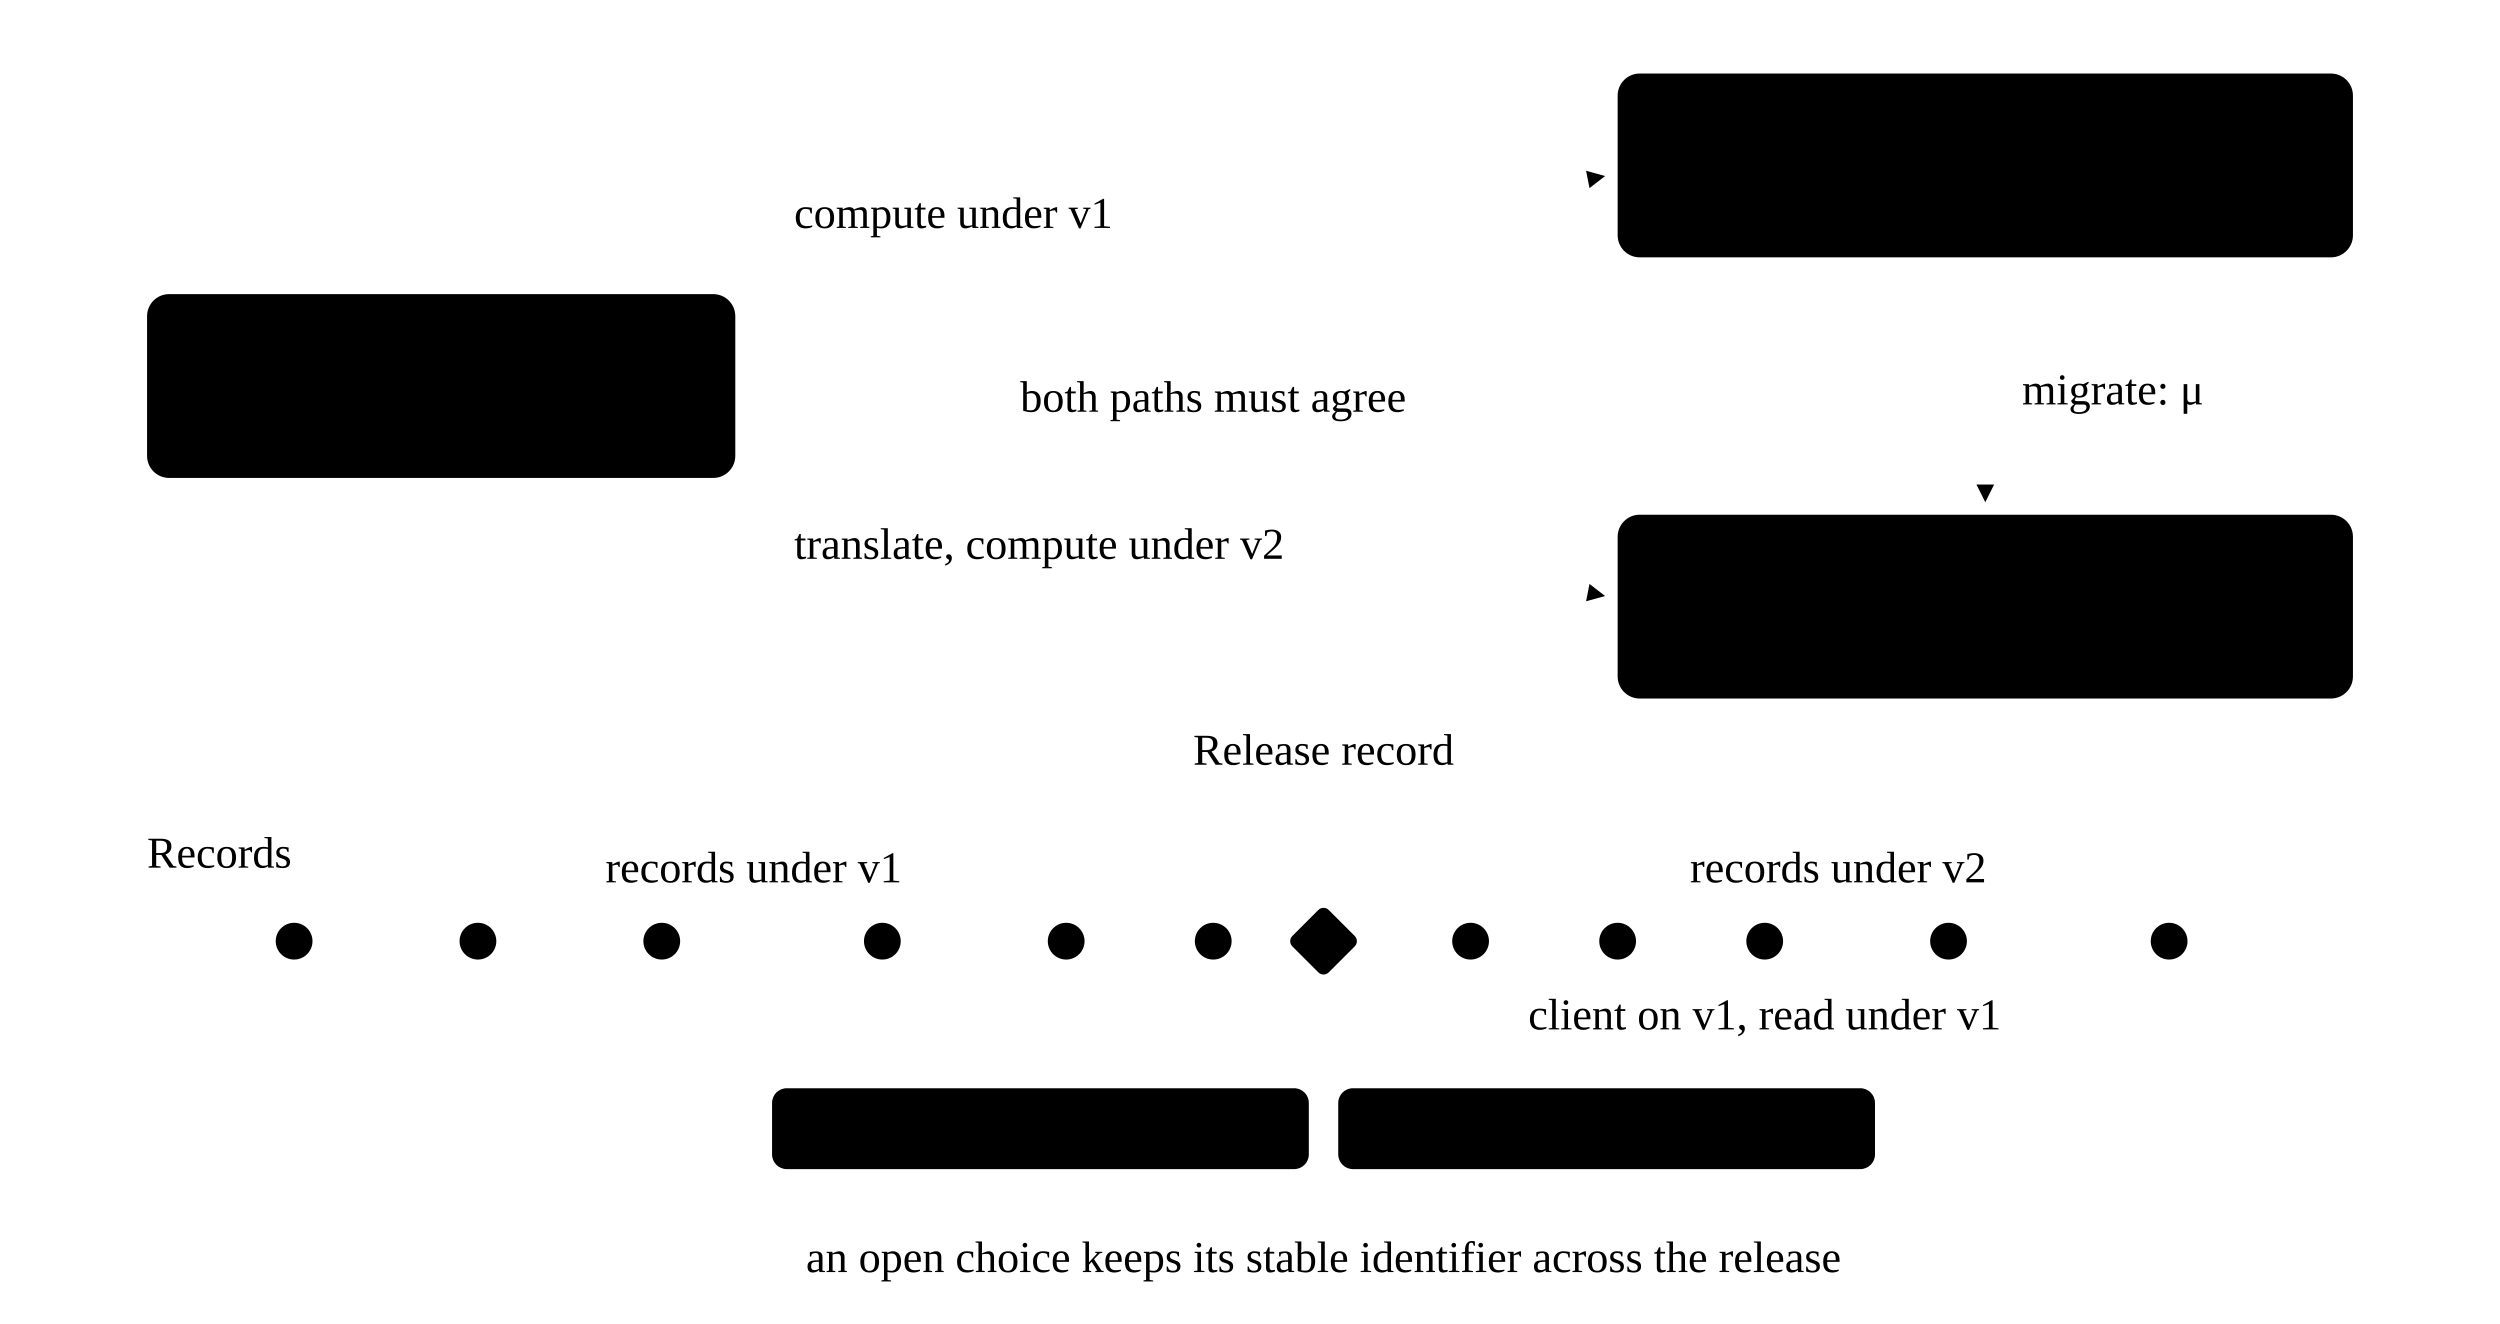
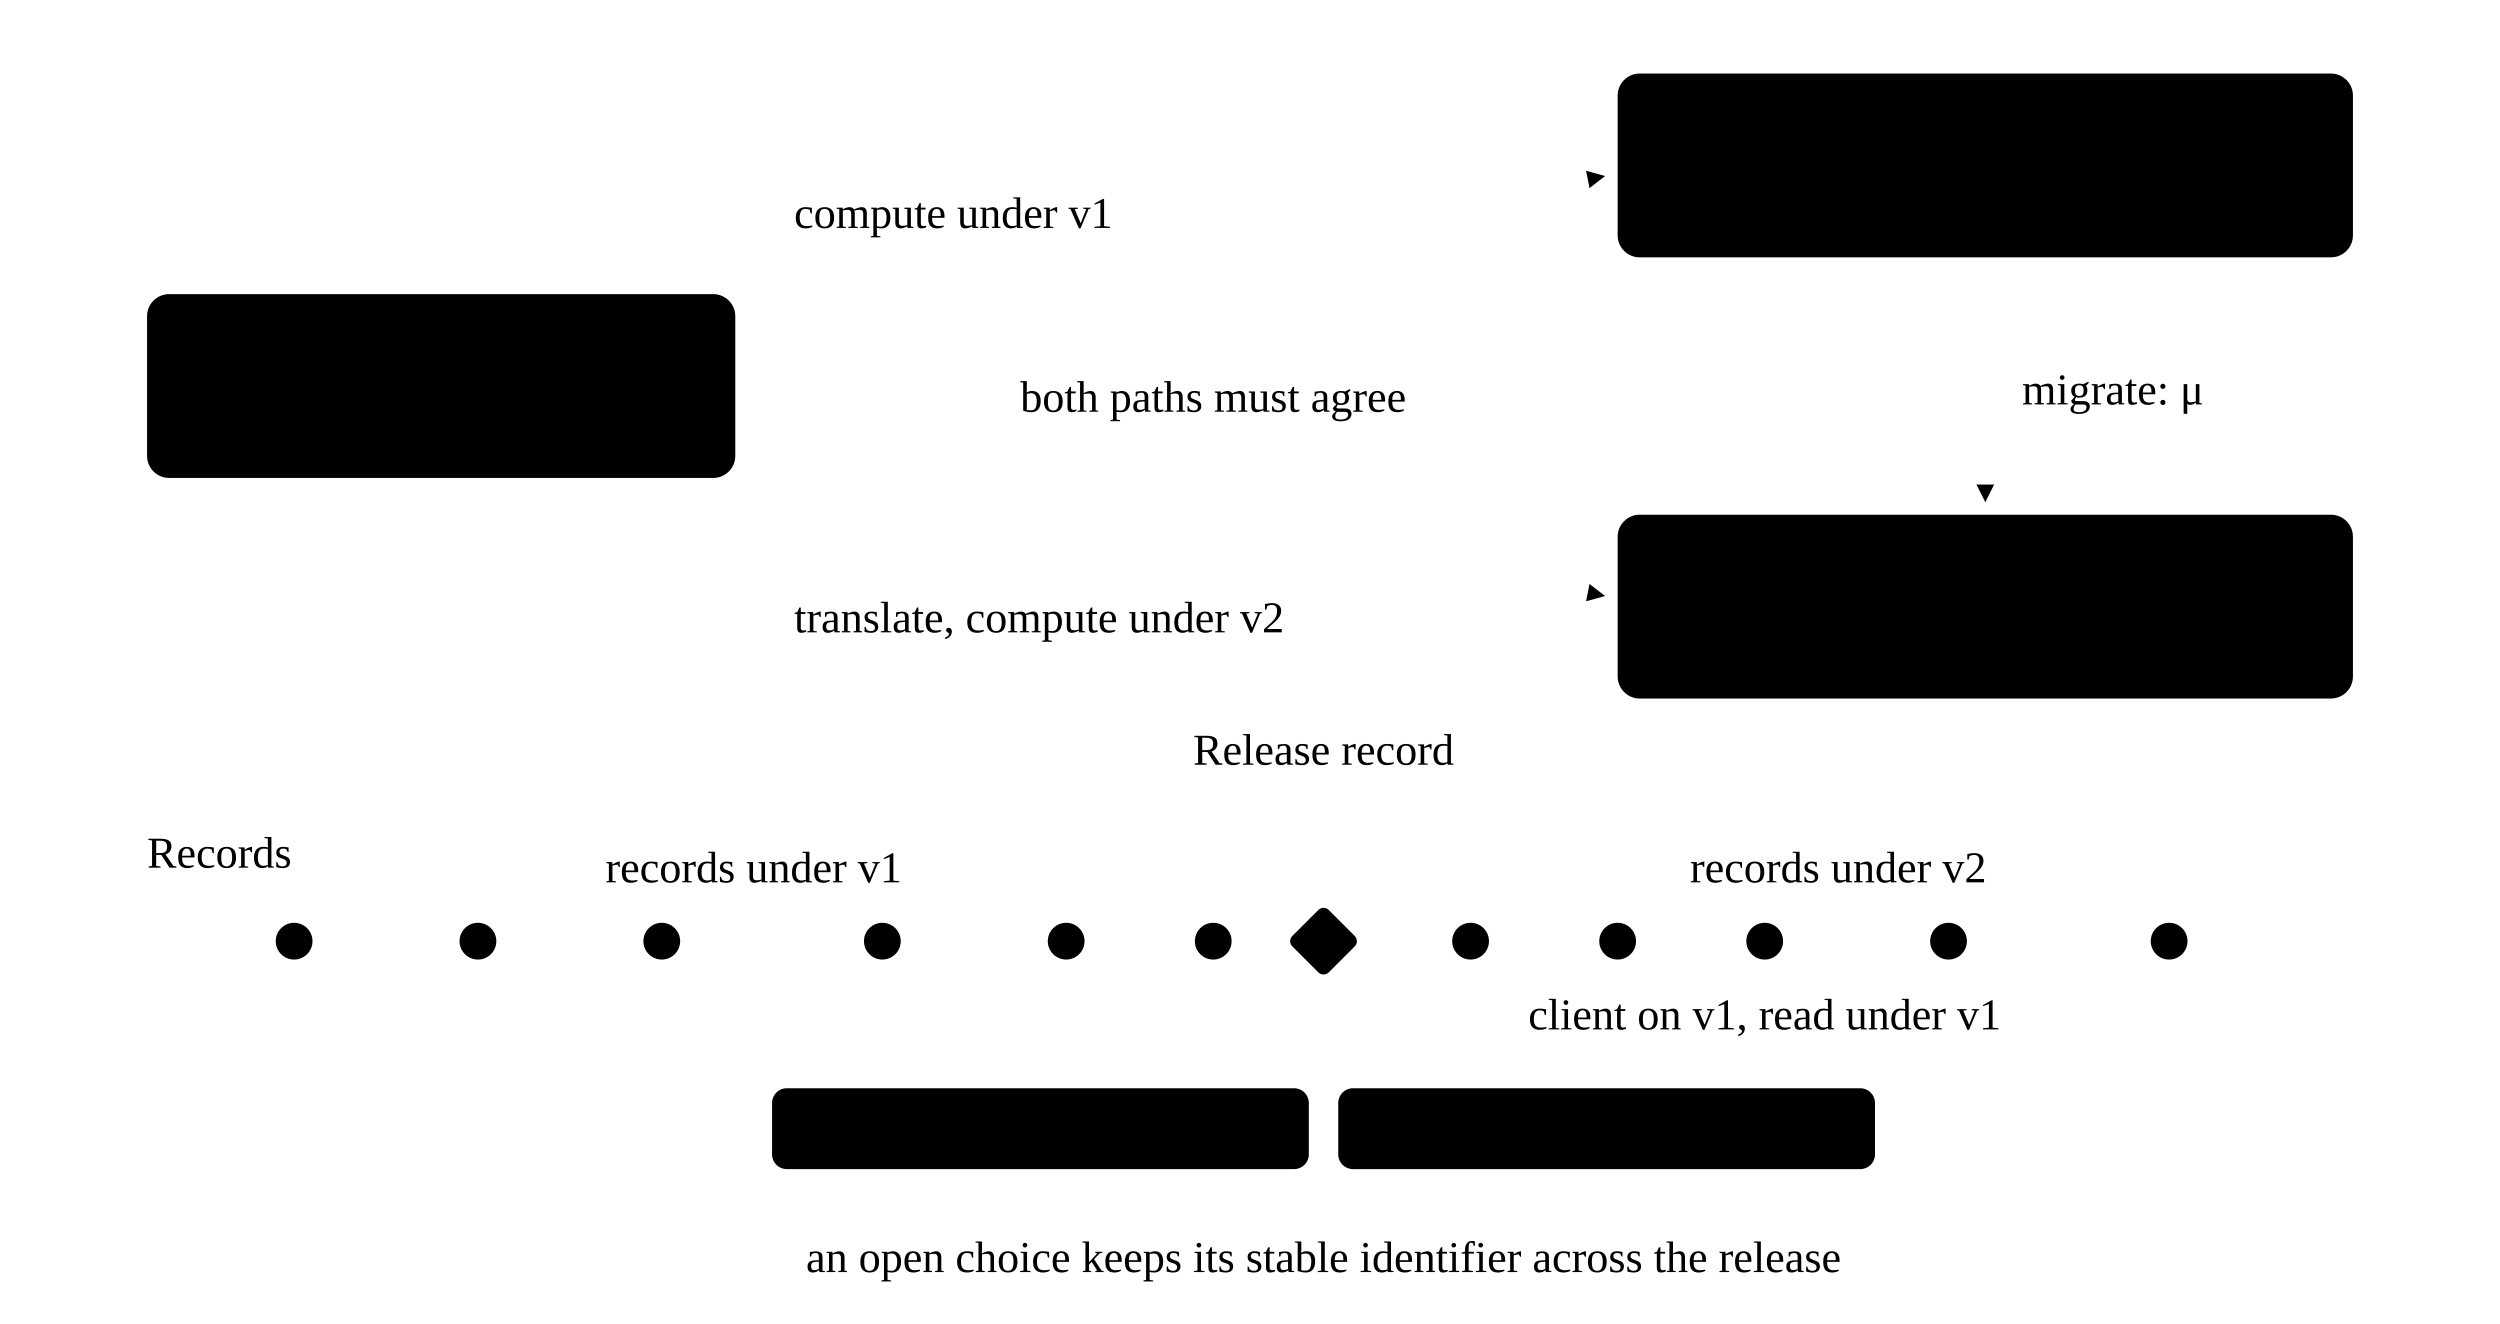
<svg xmlns="http://www.w3.org/2000/svg" viewBox="0 0 680 360" role="img" aria-labelledby="title desc">
  <defs>
    <marker id="arrow" viewBox="0 0 10 10" refX="8" refY="5" markerWidth="6" markerHeight="6" orient="auto">
      <path class="arrowhead" d="M1 1 L9 5 L1 9 Z" />
    </marker>
  </defs>
  <g class="pine">
    <rect class="box" x="40" y="80" width="160" height="50" rx="6" />
    <text class="head" x="120" y="110" text-anchor="middle">Records</text>
  </g>
  <g class="iris">
    <rect class="box" x="440" y="20" width="200" height="50" rx="6" />
    <text class="head" x="540" y="50" text-anchor="middle">State under v1</text>
    <rect class="box" x="440" y="140" width="200" height="50" rx="6" />
    <text class="head" x="540" y="170" text-anchor="middle">State under v2</text>
  </g>
  <g class="line" marker-end="url(#arrow)">
    <line x1="202" y1="94" x2="436" y2="48" />
    <line x1="202" y1="116" x2="436" y2="162" />
    <line x1="540" y1="72" x2="540" y2="136" />
  </g>
  <g class="label">
    <text x="216" y="62">compute under v1</text>
-     <text x="216" y="152">translate, compute under v2</text>
+     <text x="216" y="172">translate, compute under v2</text>
    <text x="550" y="110">migrate: μ</text>
  </g>
  <g class="note" text-anchor="middle">
    <text x="330" y="112">both paths must agree</text>
  </g>
  <text class="axis" x="40" y="236">Records</text>
  <line class="grid" x1="40" y1="256" x2="640" y2="256" />
  <g class="pine">
    <circle class="dot" cx="80" cy="256" r="5" />
    <circle class="dot" cx="130" cy="256" r="5" />
    <circle class="dot" cx="180" cy="256" r="5" />
    <circle class="dot" cx="240" cy="256" r="5" />
    <circle class="dot" cx="290" cy="256" r="5" />
    <circle class="dot" cx="330" cy="256" r="5" />
    <circle class="ring" cx="480" cy="256" r="5" />
    <text class="note" x="480" y="280" text-anchor="middle">client on v1, read under v1</text>
  </g>
  <g class="iris">
    <circle class="dot" cx="400" cy="256" r="5" />
    <circle class="dot" cx="440" cy="256" r="5" />
    <circle class="dot" cx="530" cy="256" r="5" />
    <circle class="dot" cx="590" cy="256" r="5" />
  </g>
  <g class="note" text-anchor="middle">
    <text x="205" y="240">records under v1</text>
    <text x="500" y="240">records under v2</text>
  </g>
  <g class="gold">
    <line class="line-hue" x1="360" y1="216" x2="360" y2="330" />
    <rect class="box" x="353" y="249" width="14" height="14" rx="2" transform="rotate(45 360 256)" />
    <text class="label ink strong" x="360" y="208" text-anchor="middle">Release record</text>
  </g>
  <g class="pine">
    <rect class="box" x="210" y="296" width="146" height="22" rx="4" />
    <text class="note ink" x="283" y="311" text-anchor="middle">open choice q7, v1</text>
  </g>
  <g class="iris">
    <rect class="box" x="364" y="296" width="146" height="22" rx="4" />
    <text class="note ink" x="437" y="311" text-anchor="middle">open choice q7, v2</text>
  </g>
  <text class="note" x="360" y="346" text-anchor="middle">an open choice keeps its stable identifier across the release</text>
</svg>
